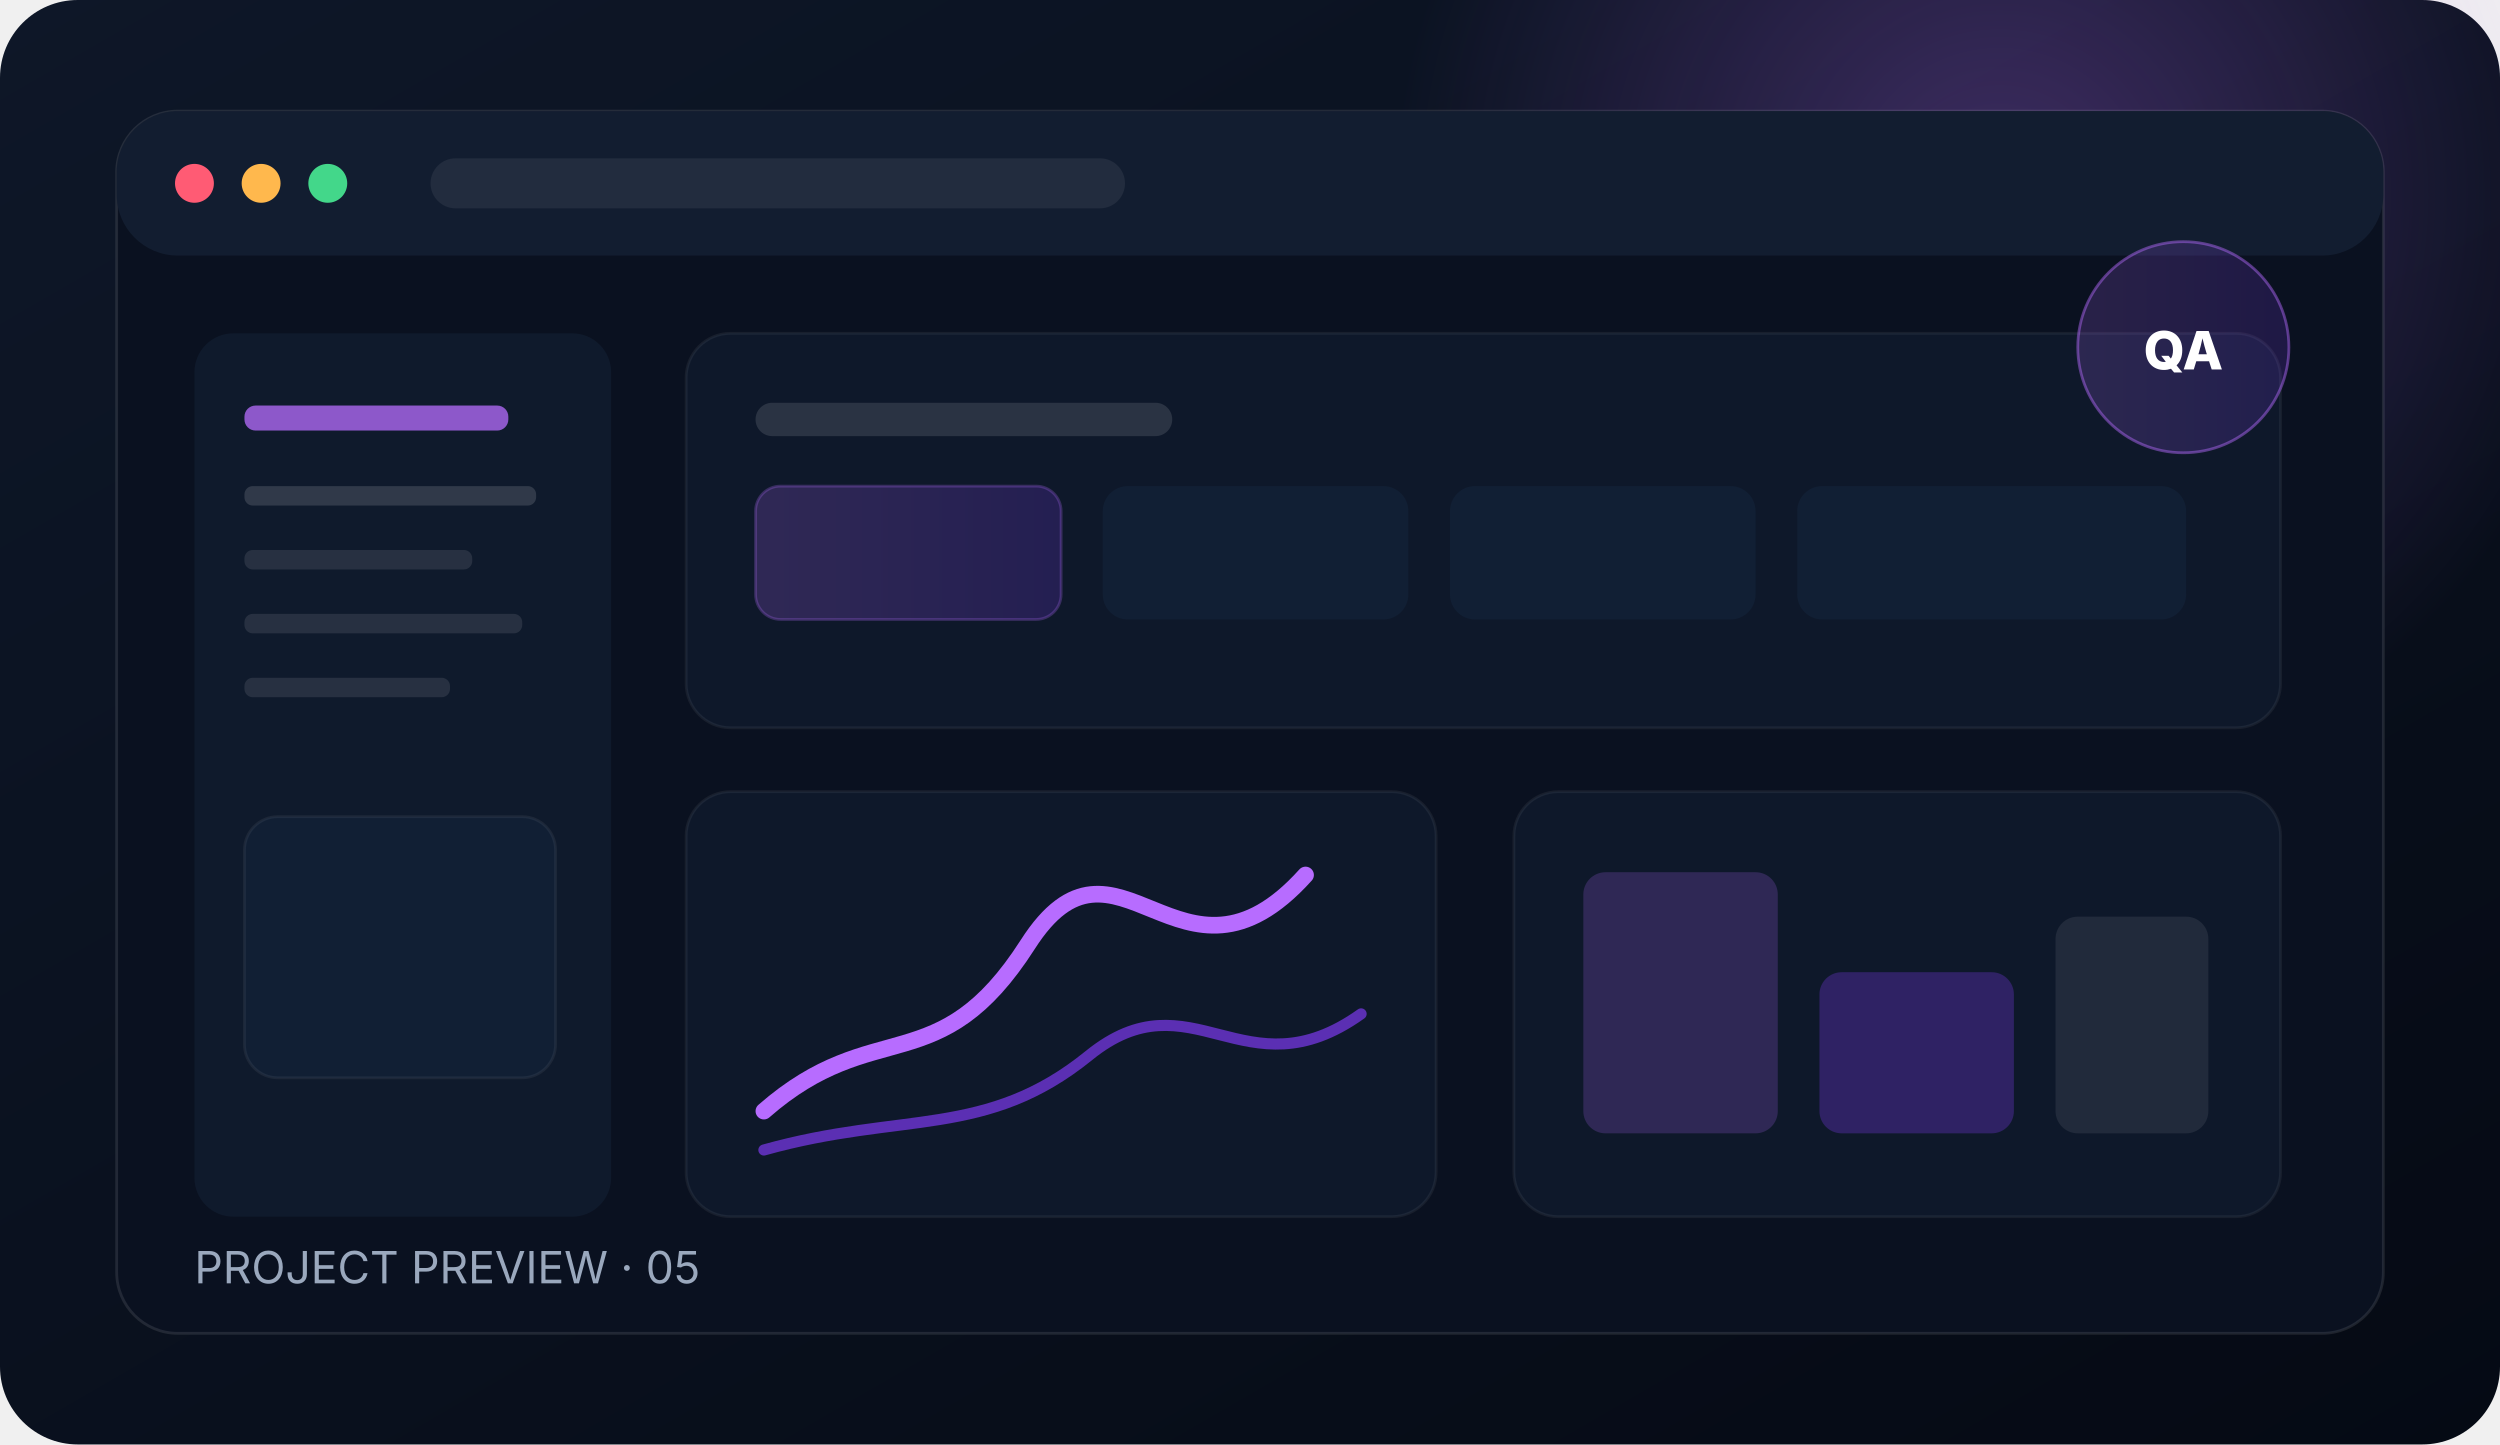
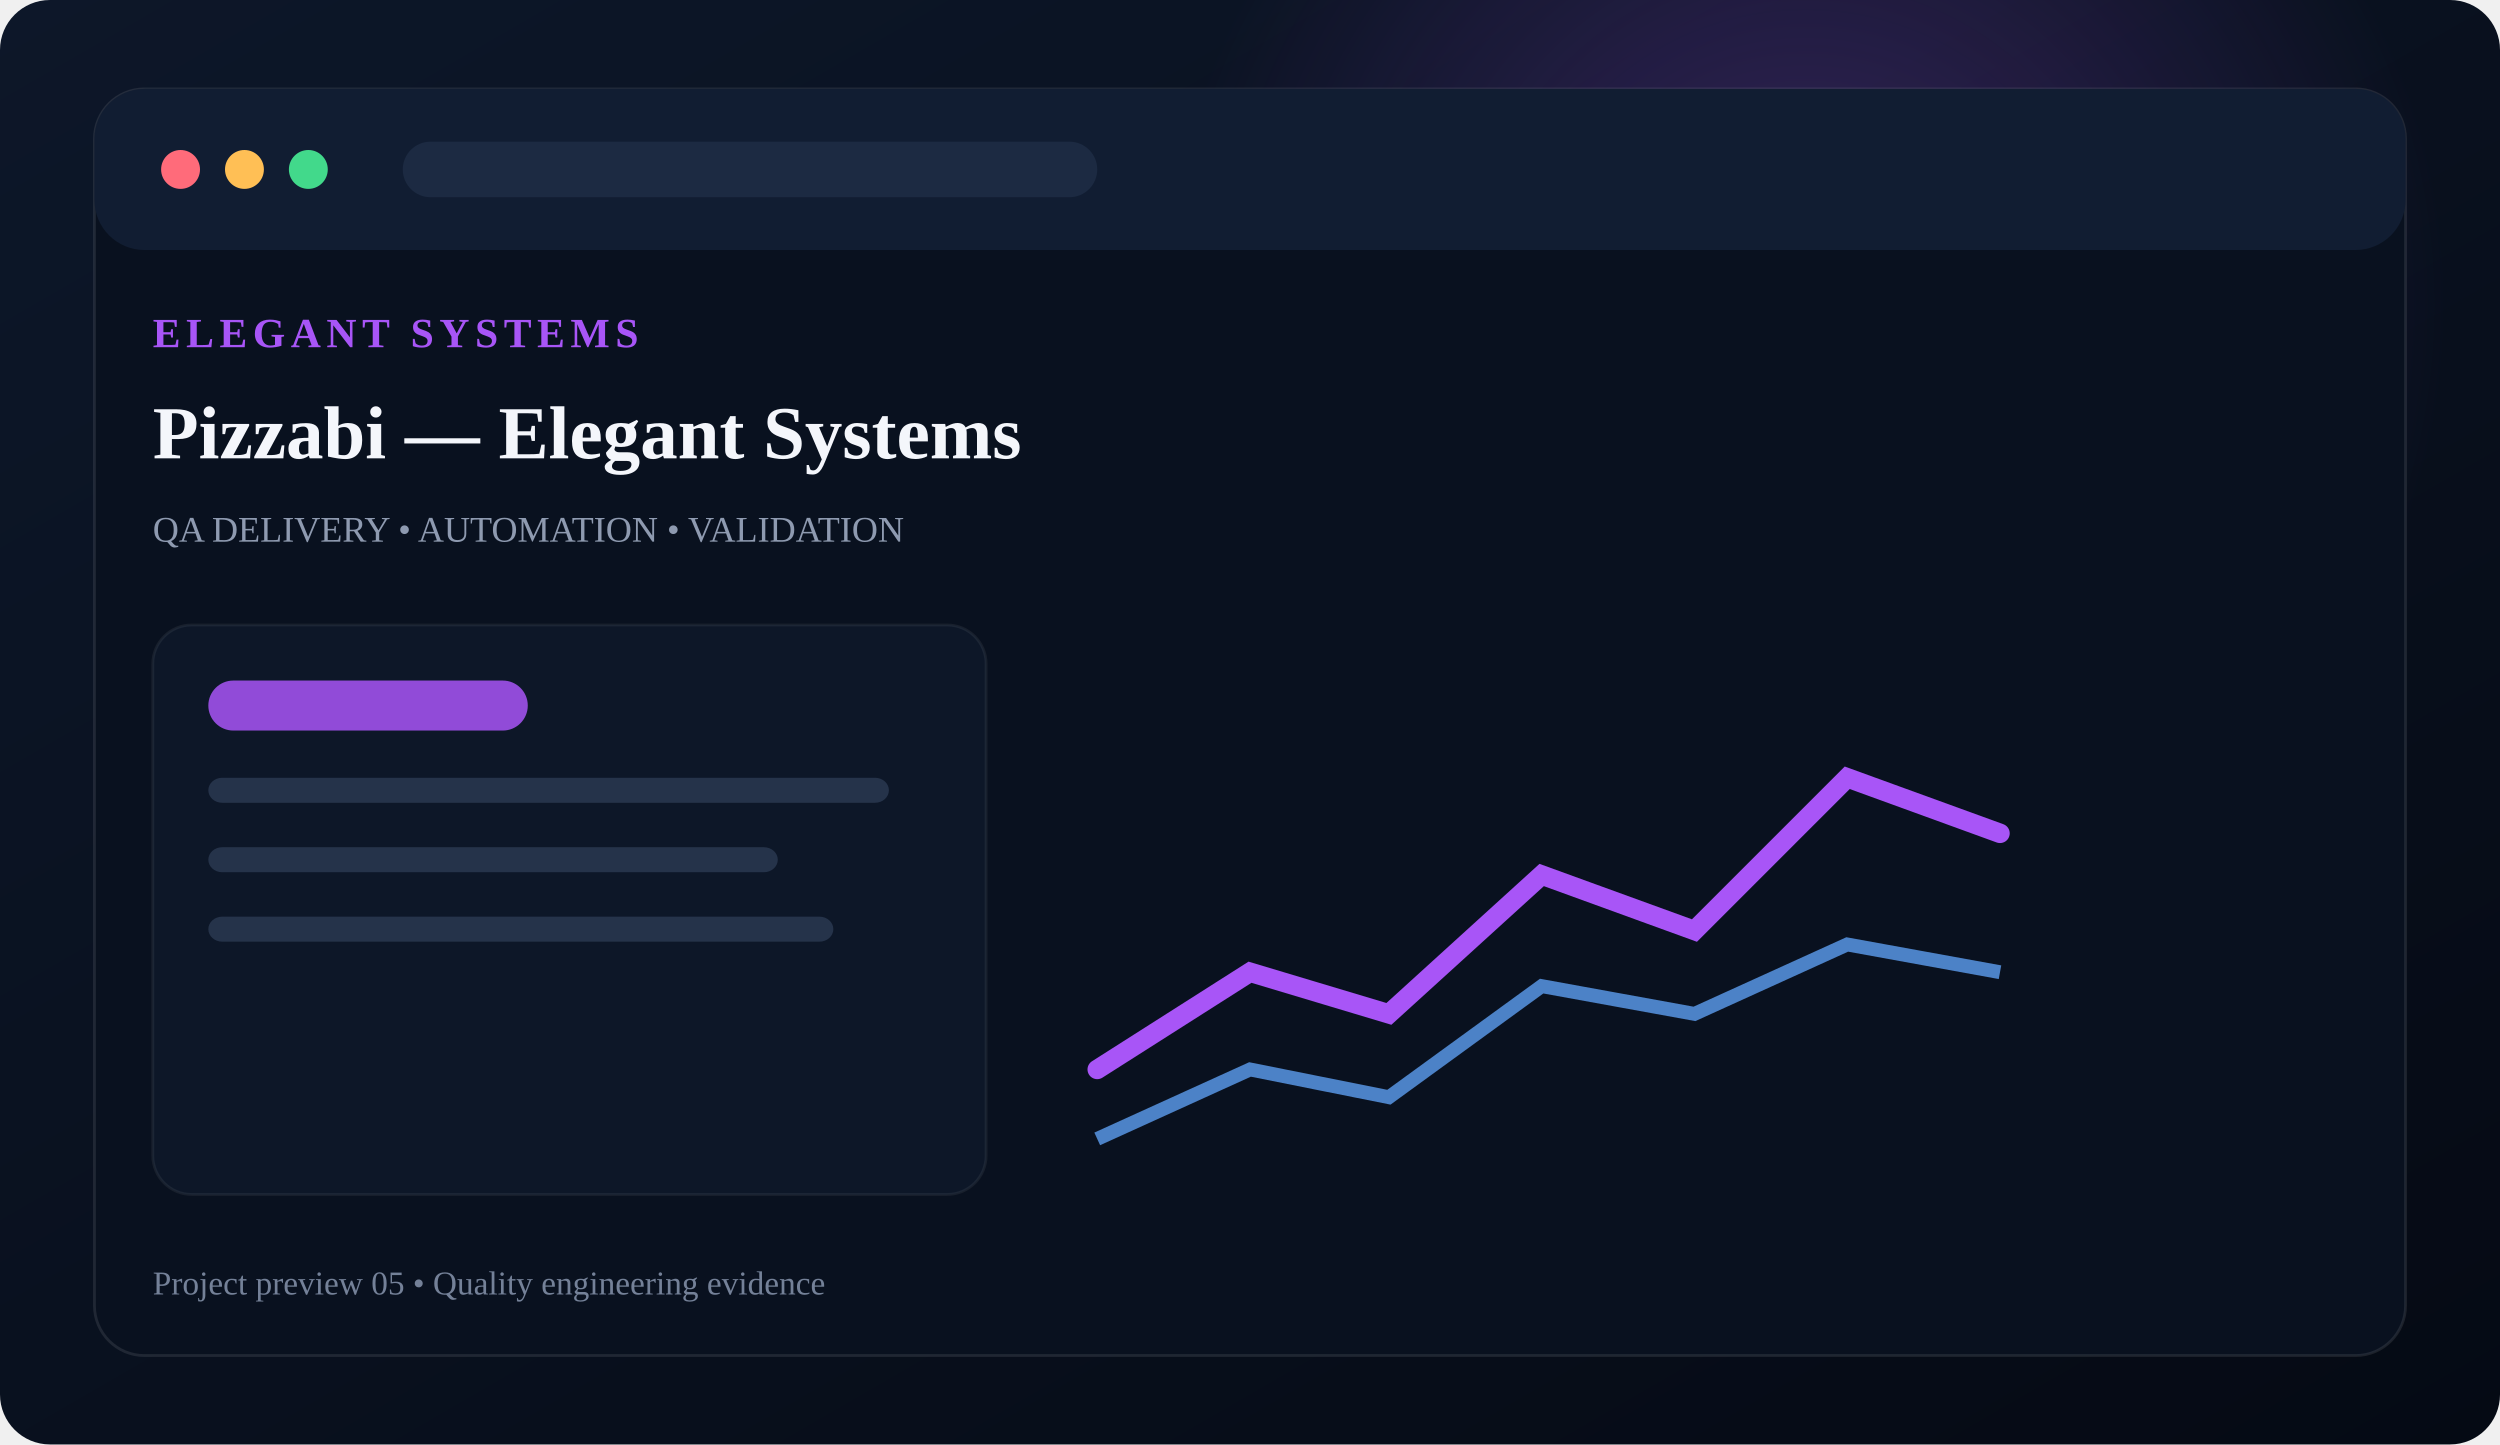
<svg xmlns="http://www.w3.org/2000/svg" viewBox="0 0 900 520">
  <defs>
    <linearGradient id="bg" x1="0" y1="0" x2="1" y2="1">
-       <stop offset="0" stop-color="#0e1728" />
+       <stop offset="0" stop-color="#0d1729" />
      <stop offset="1" stop-color="#050a14" />
    </linearGradient>
-     <linearGradient id="accent" x1="0" y1="0" x2="1" y2="0">
-       <stop offset="0" stop-color="#b76cff" />
-       <stop offset="1" stop-color="#7c3aed" />
-     </linearGradient>
-     <radialGradient id="glow">
-       <stop offset="0" stop-color="#b76cff" stop-opacity=".30" />
-       <stop offset="1" stop-color="#b76cff" stop-opacity="0" />
+     <radialGradient id="g">
+       <stop offset="0" stop-color="#a855f7" stop-opacity=".28" />
+       <stop offset="1" stop-color="#a855f7" stop-opacity="0" />
    </radialGradient>
-     <filter id="shadow">
-       <feDropShadow dx="0" dy="18" stdDeviation="20" flood-color="#000" flood-opacity=".45" />
-     </filter>
  </defs>
-   <rect width="900" height="520" rx="28" fill="url(#bg)" />
-   <circle cx="720" cy="70" r="220" fill="url(#glow)" />
-   <rect x="42" y="40" width="816" height="440" rx="22" fill="#0a1120" stroke="#ffffff" stroke-opacity=".10" />
-   <rect x="42" y="40" width="816" height="52" rx="22" fill="#121d30" />
-   <circle cx="70" cy="66" r="7" fill="#ff5b74" />
-   <circle cx="94" cy="66" r="7" fill="#ffb84d" />
-   <circle cx="118" cy="66" r="7" fill="#43d78a" />
-   <rect x="155" y="57" width="250" height="18" rx="9" fill="#ffffff" fill-opacity=".07" />
-   <rect x="70" y="120" width="150" height="318" rx="14" fill="#0f1a2c" />
-   <rect x="88" y="146" width="95" height="9" rx="4" fill="#b76cff" fill-opacity=".75" />
-   <rect x="88" y="175" width="105" height="7" rx="3" fill="#ffffff" fill-opacity=".14" />
-   <rect x="88" y="198" width="82" height="7" rx="3" fill="#ffffff" fill-opacity=".10" />
-   <rect x="88" y="221" width="100" height="7" rx="3" fill="#ffffff" fill-opacity=".10" />
-   <rect x="88" y="244" width="74" height="7" rx="3" fill="#ffffff" fill-opacity=".10" />
-   <rect x="88" y="294" width="112" height="94" rx="12" fill="#111f34" stroke="#ffffff" stroke-opacity=".06" />
-   <rect x="247" y="120" width="574" height="142" rx="16" fill="#0e182a" stroke="#ffffff" stroke-opacity=".06" />
-   <rect x="272" y="145" width="150" height="12" rx="6" fill="#ffffff" fill-opacity=".12" />
-   <rect x="272" y="175" width="110" height="48" rx="9" fill="url(#accent)" fill-opacity=".20" stroke="#b76cff" stroke-opacity=".25" />
-   <rect x="397" y="175" width="110" height="48" rx="9" fill="#111f34" />
-   <rect x="522" y="175" width="110" height="48" rx="9" fill="#111f34" />
-   <rect x="647" y="175" width="140" height="48" rx="9" fill="#111f34" />
-   <rect x="247" y="285" width="270" height="153" rx="16" fill="#0e182a" stroke="#ffffff" stroke-opacity=".06" />
-   <path d="M275 400 C315 365 338 390 370 340 S425 365 470 315" fill="none" stroke="#b76cff" stroke-width="6" stroke-linecap="round" />
-   <path d="M275 414 C325 400 355 410 392 380 S448 395 490 365" fill="none" stroke="#7c3aed" stroke-opacity=".7" stroke-width="4" stroke-linecap="round" />
-   <rect x="545" y="285" width="276" height="153" rx="16" fill="#0e182a" stroke="#ffffff" stroke-opacity=".06" />
-   <rect x="570" y="314" width="70" height="94" rx="8" fill="#b76cff" fill-opacity=".20" />
-   <rect x="655" y="350" width="70" height="58" rx="8" fill="#7c3aed" fill-opacity=".30" />
-   <rect x="740" y="330" width="55" height="78" rx="8" fill="#ffffff" fill-opacity=".08" />
-   <circle cx="786" cy="125" r="38" fill="url(#accent)" fill-opacity=".18" stroke="#b76cff" stroke-opacity=".45" />
-   <text x="786" y="133" text-anchor="middle" font-family="Inter,Arial,sans-serif" font-size="19" font-weight="800" fill="#fff">QA</text>
-   <text x="70" y="462" font-family="Inter,Arial,sans-serif" font-size="16" fill="#9aa8bd">PROJECT PREVIEW · 05</text>
+   <rect width="900" height="520" rx="18" fill="url(#bg)" />
+   <circle cx="650" cy="110" r="230" fill="url(#g)" />
+   <rect x="34" y="32" width="832" height="456" rx="18" fill="#09111f" stroke="#ffffff18" />
+   <rect x="34" y="32" width="832" height="58" rx="18" fill="#111d32" />
+   <circle cx="65" cy="61" r="7" fill="#ff6b7a" />
+   <circle cx="88" cy="61" r="7" fill="#ffbf55" />
+   <circle cx="111" cy="61" r="7" fill="#42d98b" />
+   <rect x="145" y="51" width="250" height="20" rx="10" fill="#1c2a42" />
+   <text x="55" y="125" fill="#a855f7" font-size="15" font-weight="800" letter-spacing="2">ELEGANT SYSTEMS</text>
+   <text x="55" y="165" fill="#f4f6fb" font-size="27" font-weight="800">Pizzabi — Elegant Systems</text>
+   <text x="55" y="195" fill="#8e9ab0" font-size="13">QA DELIVERY • AUTOMATION • VALIDATION</text>
+   <rect x="55" y="225" width="300" height="205" rx="14" fill="#0d1728" stroke="#ffffff10" />
+   <rect x="75" y="245" width="115" height="18" rx="9" fill="#a855f7" opacity=".85" />
+   <rect x="75" y="280" width="245" height="9" rx="5" fill="#25334a" />
+   <rect x="75" y="305" width="205" height="9" rx="5" fill="#25334a" />
+   <rect x="75" y="330" width="225" height="9" rx="5" fill="#25334a" />
+   <polyline points="395,385 450,350 500,365 555,315 610,335 665,280 720,300" fill="none" stroke="#a855f7" stroke-width="7" stroke-linecap="round" />
+   <polyline points="395,410 450,385 500,395 555,355 610,365 665,340 720,350" fill="none" stroke="#63a8ff" stroke-width="5" opacity=".75" />
+   <text x="55" y="466" fill="#748198" font-size="12">Project preview 05 • Quality engineering evidence</text>
</svg>
